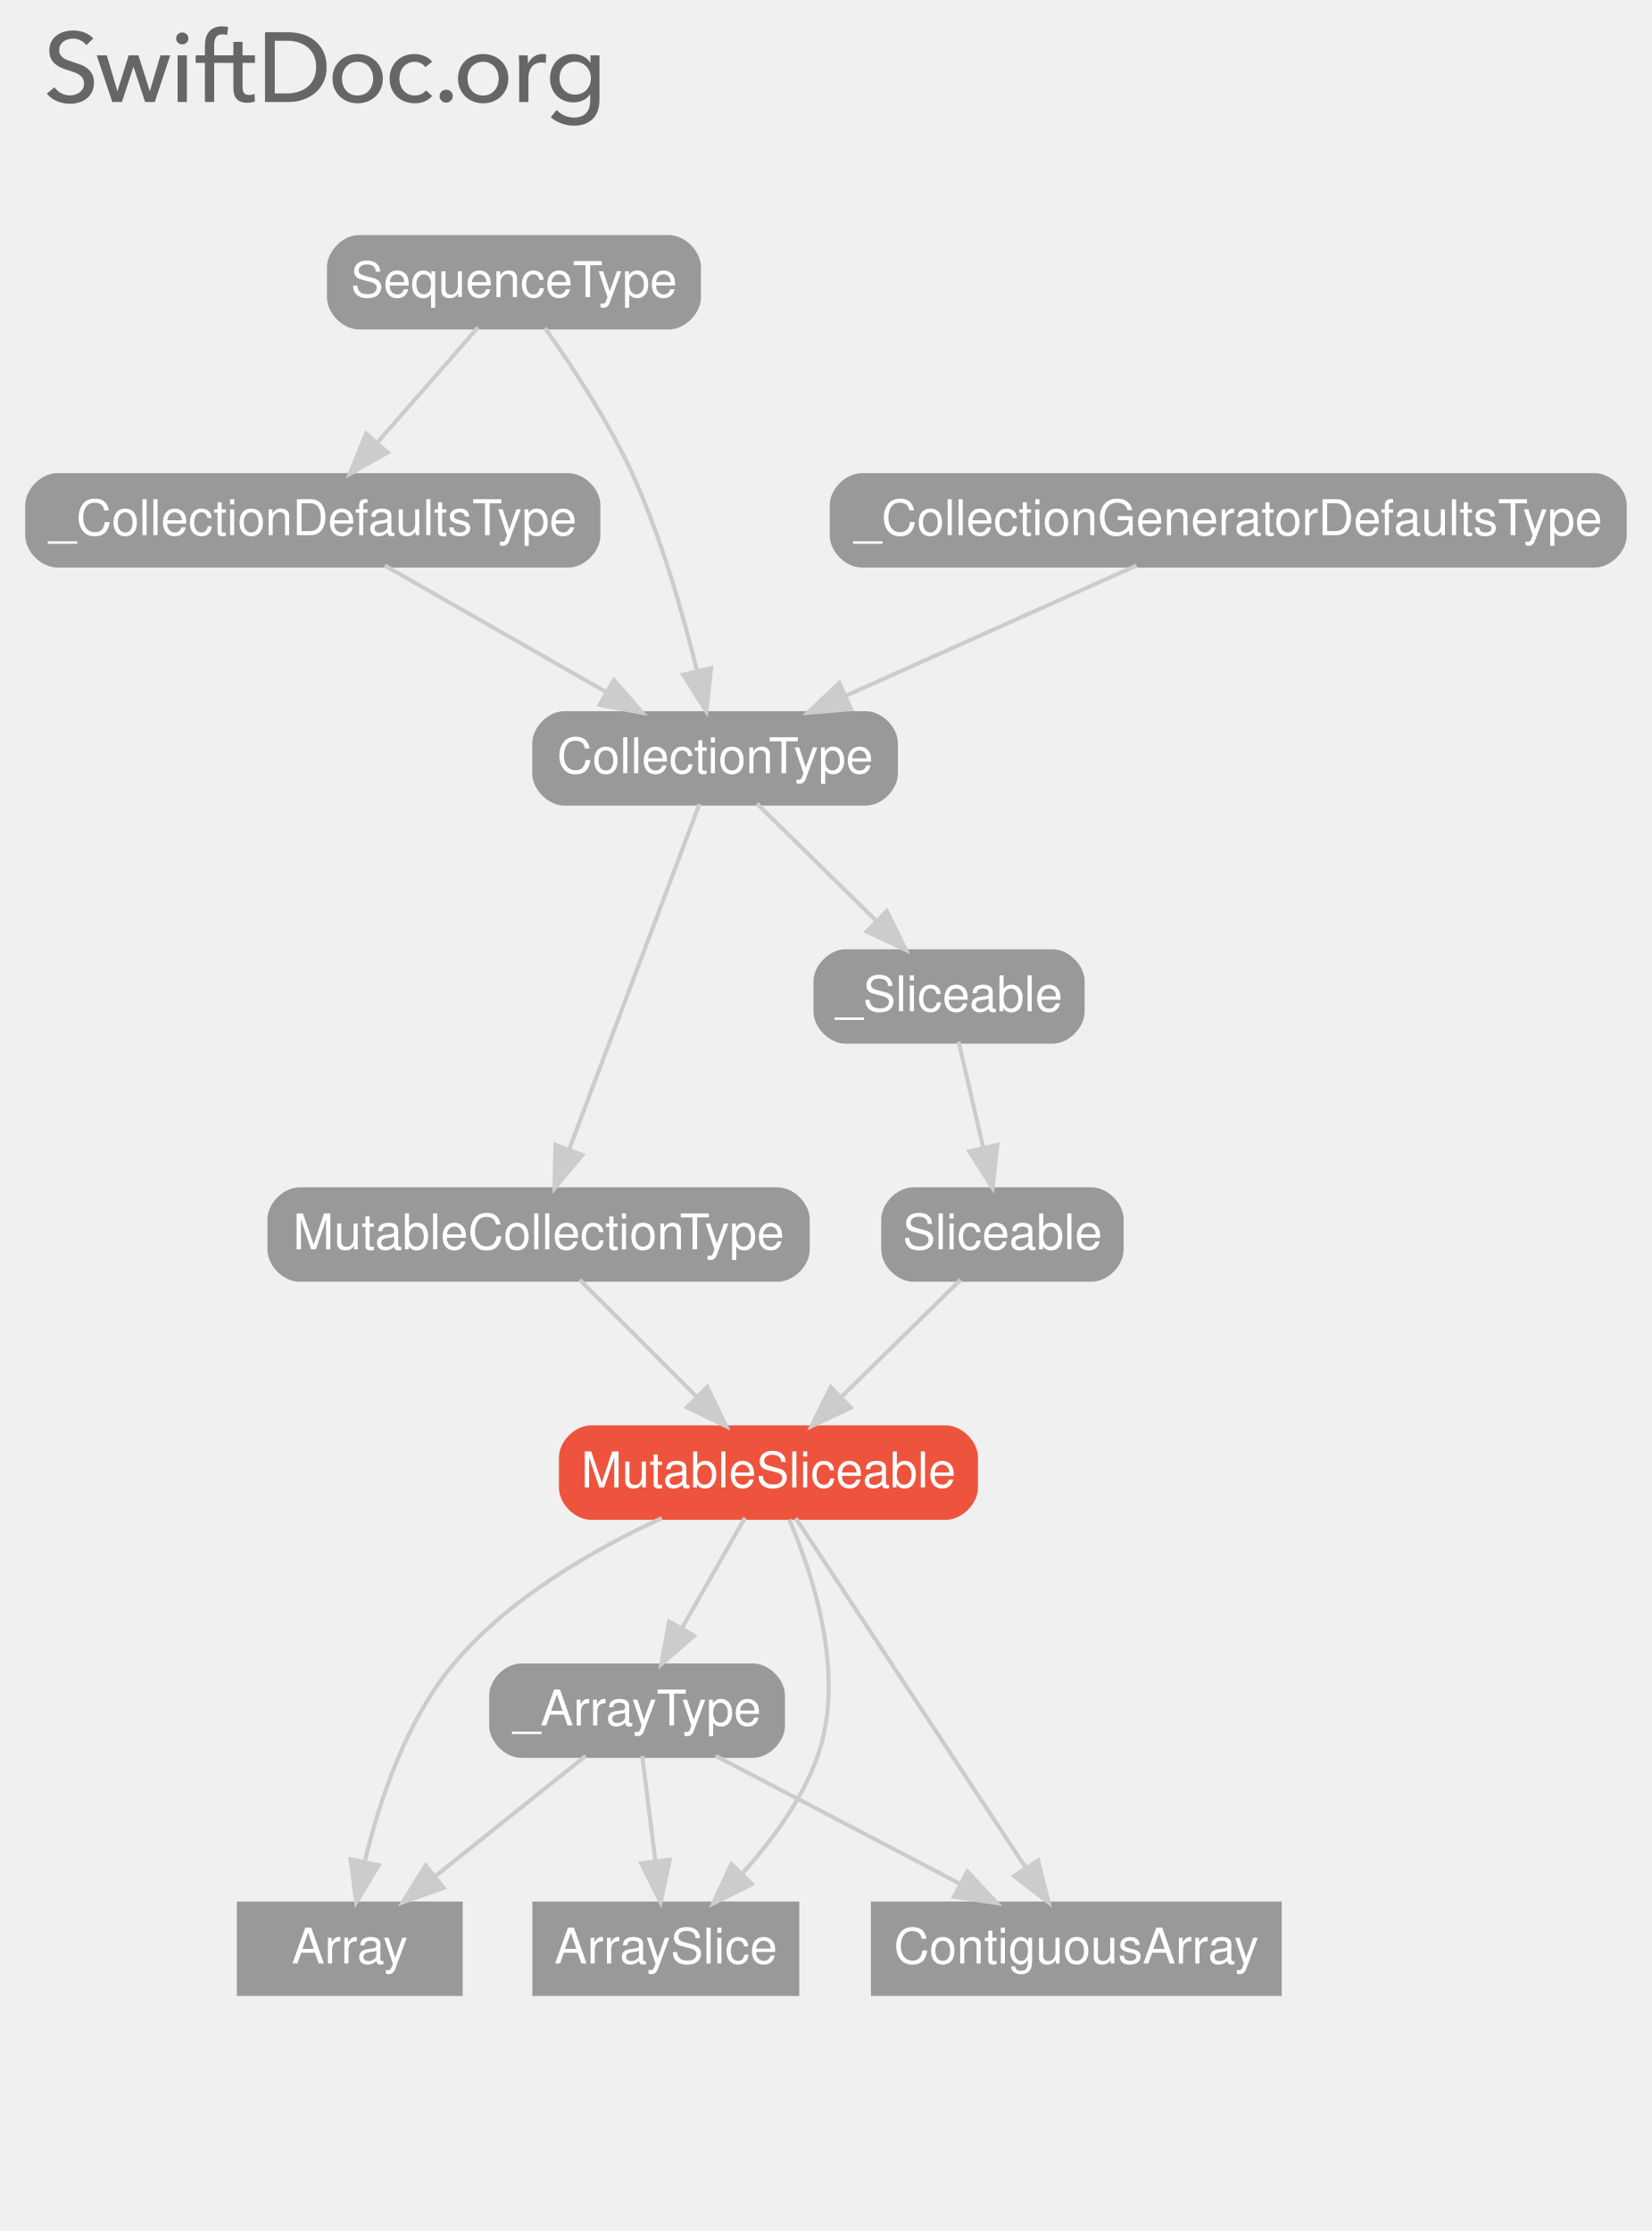
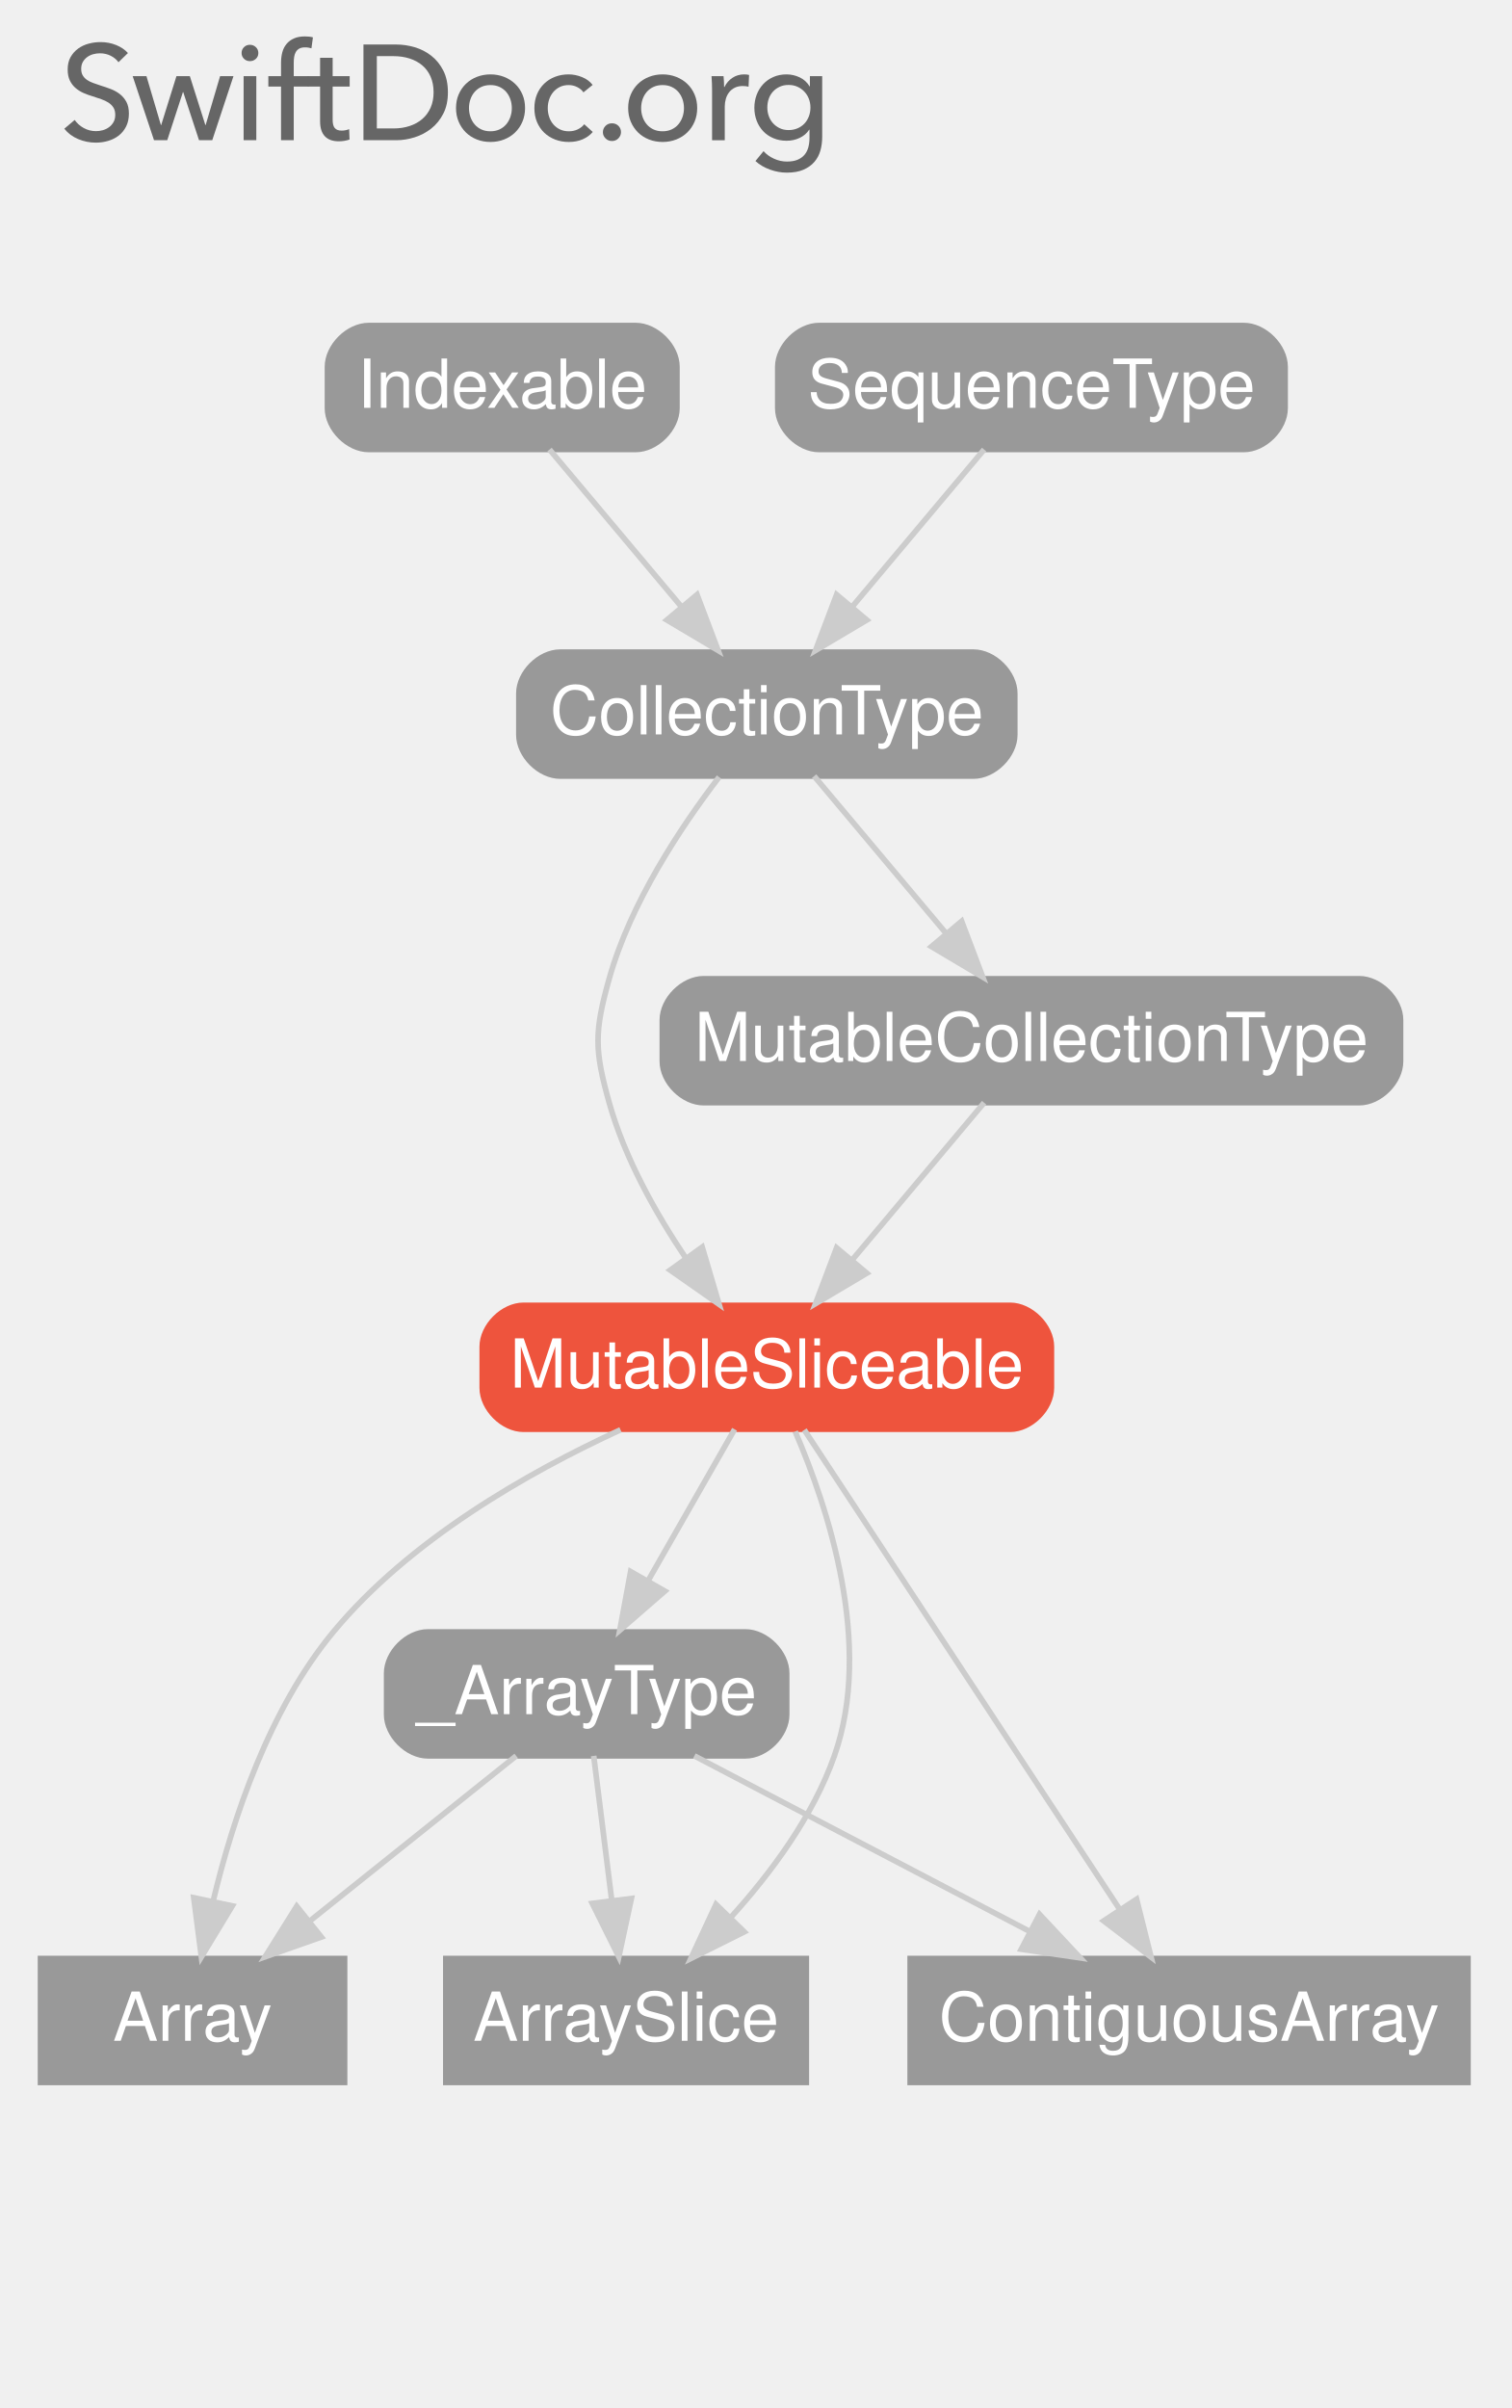
- <svg xmlns="http://www.w3.org/2000/svg" xmlns:xlink="http://www.w3.org/1999/xlink" width="402pt" height="543pt" viewBox="0.00 0.00 402.40 543.20">
-   <g id="graph0" class="graph" transform="scale(1 1) rotate(0) translate(7.2 485.6)">
-     <g transform="translate(0 -485.6)">
+ <svg xmlns="http://www.w3.org/2000/svg" xmlns:xlink="http://www.w3.org/1999/xlink" width="268pt" height="427pt" viewBox="0.00 0.00 268.40 427.20">
+   <g id="graph0" class="graph" transform="scale(1 1) rotate(0) translate(7.2 369.6)">
+     <g transform="translate(0 -369.6)">
      <g>
        <path fill="#666666" d="M13.846,10.832c-0.336-0.464-0.792-0.844-1.368-1.14s-1.224-0.444-1.944-0.444         c-0.384,0-0.772,0.052-1.164,0.156C8.977,9.509,8.622,9.677,8.301,9.908c-0.32,0.232-0.58,0.52-0.78,0.864         c-0.2,0.344-0.3,0.756-0.3,1.236c0,0.464,0.092,0.852,0.276,1.164c0.184,0.312,0.432,0.576,0.744,0.792s0.68,0.4,1.104,0.552         c0.423,0.152,0.876,0.309,1.356,0.468c0.576,0.177,1.16,0.376,1.752,0.601c0.592,0.224,1.128,0.52,1.608,0.888         s0.872,0.828,1.176,1.38s0.456,1.252,0.456,2.101c0,0.88-0.164,1.644-0.492,2.292c-0.328,0.647-0.765,1.184-1.308,1.607         c-0.544,0.424-1.172,0.74-1.884,0.948s-1.444,0.312-2.196,0.312c-1.072,0-2.108-0.208-3.108-0.624         c-1-0.415-1.828-1.031-2.484-1.848l1.848-1.56c0.4,0.592,0.936,1.071,1.608,1.439c0.672,0.368,1.399,0.552,2.184,0.552         c0.4,0,0.8-0.056,1.2-0.168c0.4-0.111,0.764-0.288,1.092-0.527c0.328-0.24,0.596-0.54,0.804-0.9         c0.208-0.36,0.312-0.796,0.312-1.308s-0.108-0.94-0.324-1.284c-0.216-0.344-0.508-0.636-0.876-0.876s-0.796-0.444-1.284-0.612         c-0.488-0.168-1.004-0.34-1.548-0.516c-0.544-0.16-1.08-0.356-1.608-0.588c-0.528-0.232-1-0.528-1.416-0.889         c-0.416-0.359-0.752-0.804-1.008-1.332c-0.256-0.527-0.384-1.184-0.384-1.968c0-0.848,0.172-1.576,0.516-2.184         c0.344-0.608,0.792-1.112,1.344-1.512c0.552-0.4,1.176-0.692,1.872-0.876c0.696-0.184,1.396-0.276,2.1-0.276         c0.992,0,1.92,0.176,2.784,0.528c0.864,0.352,1.56,0.824,2.088,1.416L13.846,10.832z" />
        <path fill="#666666" d="M18.813,13.304l2.568,8.688h0.048l2.712-8.688h2.376l2.76,8.688h0.048l2.568-8.688h2.376L30.501,24.68         h-2.352l-2.808-8.544h-0.048l-2.784,8.544h-2.352l-3.792-11.376H18.813z" />
        <path fill="#666666" d="M38.685,9.2c0,0.416-0.147,0.76-0.44,1.032c-0.294,0.272-0.647,0.408-1.06,0.408s-0.762-0.14-1.047-0.42         c-0.286-0.28-0.429-0.62-0.429-1.02c0-0.416,0.143-0.764,0.429-1.044c0.286-0.28,0.635-0.42,1.047-0.42s0.766,0.14,1.06,0.42         C38.538,8.437,38.685,8.784,38.685,9.2z M38.325,24.68h-2.256V13.304h2.256V24.68z" />
        <path fill="#666666" d="M47.613,15.152h-2.64v9.528h-2.256v-9.528h-2.256v-1.848h2.256v-2.376c0-0.672,0.076-1.292,0.228-1.86         c0.152-0.568,0.4-1.06,0.744-1.476c0.344-0.416,0.784-0.744,1.32-0.984c0.536-0.24,1.188-0.36,1.956-0.36         c0.544,0,1.016,0.056,1.416,0.168l-0.264,1.944c-0.176-0.048-0.352-0.088-0.528-0.12c-0.176-0.032-0.376-0.048-0.6-0.048         c-0.432,0-0.78,0.076-1.044,0.228c-0.264,0.152-0.468,0.356-0.612,0.612s-0.24,0.548-0.288,0.876         c-0.048,0.328-0.072,0.668-0.072,1.02v2.376h2.64V15.152z" />
        <path fill="#666666" d="M54.909,15.152h-3.024v5.91c0,0.687,0.128,1.177,0.384,1.472c0.256,0.295,0.664,0.442,1.224,0.442         c0.208,0,0.432-0.021,0.672-0.065c0.24-0.044,0.456-0.11,0.648-0.198l0.072,1.848c-0.272,0.096-0.572,0.172-0.9,0.229         c-0.328,0.056-0.668,0.084-1.02,0.084c-1.072,0-1.892-0.296-2.46-0.889c-0.568-0.592-0.852-1.479-0.852-2.664v-6.168h-2.184         v-1.848h2.184V10.04h2.232v3.264h3.024V15.152z" />
        <path fill="#666666" d="M57.356,7.688h5.832c1.088,0,2.176,0.16,3.264,0.48c1.088,0.32,2.072,0.824,2.952,1.512         s1.592,1.568,2.136,2.64c0.544,1.072,0.816,2.36,0.816,3.864c0,1.456-0.272,2.716-0.816,3.78s-1.256,1.943-2.136,2.64         s-1.864,1.216-2.952,1.561c-1.088,0.344-2.176,0.516-3.264,0.516h-5.832V7.688z M59.732,22.593h2.976         c1.024,0,1.972-0.145,2.844-0.432c0.872-0.288,1.624-0.704,2.256-1.248c0.632-0.544,1.124-1.216,1.476-2.017         c0.352-0.8,0.528-1.704,0.528-2.712c0-1.056-0.176-1.983-0.528-2.784c-0.353-0.8-0.844-1.468-1.476-2.004         c-0.632-0.536-1.384-0.944-2.256-1.224s-1.82-0.42-2.844-0.42h-2.976V22.593z" />
        <path fill="#666666" d="M86.06,18.969c0,0.88-0.156,1.688-0.468,2.424c-0.312,0.736-0.744,1.372-1.296,1.908         c-0.552,0.536-1.204,0.952-1.956,1.248c-0.752,0.296-1.56,0.443-2.424,0.443c-0.864,0-1.672-0.147-2.424-0.443         c-0.752-0.296-1.4-0.712-1.944-1.248c-0.544-0.536-0.972-1.172-1.284-1.908c-0.312-0.735-0.468-1.544-0.468-2.424         s0.156-1.684,0.468-2.412c0.312-0.728,0.74-1.356,1.284-1.884c0.543-0.528,1.191-0.939,1.944-1.236         c0.752-0.296,1.56-0.444,2.424-0.444c0.864,0,1.672,0.148,2.424,0.444c0.752,0.297,1.404,0.708,1.956,1.236         c0.552,0.527,0.984,1.156,1.296,1.884C85.904,17.285,86.06,18.089,86.06,18.969z M83.708,18.98c0-0.542-0.084-1.061-0.252-1.556         c-0.169-0.494-0.414-0.929-0.734-1.304s-0.718-0.674-1.192-0.897s-1.015-0.335-1.625-0.335c-0.61,0-1.152,0.111-1.625,0.335         c-0.474,0.224-0.871,0.522-1.191,0.897c-0.321,0.375-0.566,0.81-0.734,1.304C76.184,17.92,76.1,18.438,76.1,18.98         c0,0.543,0.084,1.062,0.253,1.556c0.168,0.495,0.413,0.934,0.734,1.316c0.321,0.383,0.718,0.686,1.191,0.909         c0.473,0.224,1.015,0.335,1.625,0.335c0.61,0,1.151-0.111,1.625-0.335s0.871-0.526,1.192-0.909s0.565-0.821,0.734-1.316         C83.624,20.042,83.708,19.523,83.708,18.98z" />
        <path fill="#666666" d="M96.428,16.184c-0.24-0.368-0.6-0.676-1.08-0.924s-0.992-0.372-1.536-0.372         c-0.592,0-1.116,0.112-1.572,0.336c-0.456,0.225-0.844,0.524-1.164,0.9c-0.32,0.376-0.564,0.812-0.732,1.308         s-0.252,1.017-0.252,1.56c0,0.545,0.084,1.064,0.252,1.561s0.412,0.933,0.732,1.308c0.32,0.376,0.712,0.677,1.176,0.9         c0.464,0.225,0.992,0.336,1.584,0.336c0.576,0,1.1-0.111,1.572-0.336c0.472-0.224,0.86-0.528,1.164-0.912l1.512,1.368         c-0.48,0.561-1.08,0.996-1.8,1.308c-0.72,0.312-1.536,0.468-2.448,0.468c-0.88,0-1.692-0.144-2.436-0.432         c-0.744-0.288-1.388-0.691-1.932-1.212c-0.544-0.52-0.972-1.147-1.284-1.884s-0.468-1.561-0.468-2.473         c0-0.896,0.152-1.711,0.456-2.447c0.304-0.736,0.728-1.368,1.272-1.896c0.543-0.527,1.188-0.936,1.932-1.224         c0.744-0.288,1.548-0.433,2.412-0.433c0.8,0,1.596,0.16,2.388,0.48s1.419,0.784,1.884,1.392L96.428,16.184z" />
        <path fill="#666666" d="M103.1,23.24c0,0.417-0.152,0.784-0.456,1.104c-0.304,0.32-0.688,0.479-1.152,0.479         c-0.448,0-0.828-0.155-1.14-0.468c-0.312-0.312-0.468-0.676-0.468-1.092c0-0.432,0.152-0.804,0.456-1.116         c0.304-0.312,0.688-0.468,1.152-0.468c0.464,0,0.848,0.152,1.152,0.456C102.947,22.44,103.1,22.808,103.1,23.24z" />
        <path fill="#666666" d="M116.635,18.969c0,0.88-0.156,1.688-0.468,2.424c-0.312,0.736-0.744,1.372-1.296,1.908         c-0.552,0.536-1.204,0.952-1.956,1.248c-0.752,0.296-1.56,0.443-2.424,0.443c-0.864,0-1.672-0.147-2.424-0.443         c-0.752-0.296-1.4-0.712-1.944-1.248c-0.544-0.536-0.972-1.172-1.284-1.908c-0.312-0.735-0.468-1.544-0.468-2.424         s0.156-1.684,0.468-2.412c0.312-0.728,0.74-1.356,1.284-1.884c0.543-0.528,1.191-0.939,1.944-1.236         c0.752-0.296,1.56-0.444,2.424-0.444c0.864,0,1.672,0.148,2.424,0.444c0.752,0.297,1.404,0.708,1.956,1.236         c0.552,0.527,0.984,1.156,1.296,1.884C116.479,17.285,116.635,18.089,116.635,18.969z M114.283,18.98         c0-0.542-0.084-1.061-0.252-1.556c-0.169-0.494-0.414-0.929-0.734-1.304s-0.718-0.674-1.192-0.897s-1.015-0.335-1.625-0.335         c-0.61,0-1.152,0.111-1.625,0.335c-0.474,0.224-0.871,0.522-1.191,0.897c-0.321,0.375-0.566,0.81-0.734,1.304         c-0.169,0.495-0.253,1.014-0.253,1.556c0,0.543,0.084,1.062,0.253,1.556c0.168,0.495,0.413,0.934,0.734,1.316         c0.321,0.383,0.718,0.686,1.191,0.909c0.473,0.224,1.015,0.335,1.625,0.335c0.61,0,1.151-0.111,1.625-0.335         s0.871-0.526,1.192-0.909s0.565-0.821,0.734-1.316C114.199,20.042,114.283,19.523,114.283,18.98z" />
        <path fill="#666666" d="M119.251,14.577c-0.016-0.48-0.04-0.904-0.072-1.272h2.136c0.032,0.288,0.056,0.62,0.072,0.996         c0.016,0.376,0.024,0.684,0.024,0.924h0.072c0.32-0.672,0.788-1.212,1.404-1.62c0.616-0.408,1.308-0.612,2.076-0.612         c0.352,0,0.648,0.033,0.888,0.097l-0.096,2.088c-0.32-0.08-0.664-0.12-1.032-0.12c-0.544,0-1.016,0.101-1.416,0.3         c-0.4,0.2-0.732,0.468-0.996,0.805c-0.264,0.336-0.46,0.724-0.588,1.163c-0.128,0.44-0.192,0.9-0.192,1.381v5.976h-2.256v-8.928         C119.275,15.449,119.267,15.056,119.251,14.577z" />
        <path fill="#666666" d="M128.419,26.625c0.496,0.56,1.116,1.008,1.86,1.344c0.744,0.336,1.508,0.504,2.292,0.504         c0.752,0,1.384-0.108,1.896-0.324s0.924-0.512,1.236-0.888s0.536-0.82,0.672-1.332c0.136-0.513,0.204-1.064,0.204-1.656v-1.464         h-0.048c-0.416,0.641-0.984,1.128-1.704,1.464c-0.72,0.336-1.488,0.504-2.304,0.504c-0.864,0-1.652-0.151-2.364-0.456         c-0.712-0.304-1.316-0.72-1.812-1.248c-0.496-0.527-0.88-1.147-1.152-1.859s-0.408-1.477-0.408-2.292         c0-0.816,0.136-1.584,0.408-2.305c0.272-0.72,0.656-1.348,1.152-1.884c0.496-0.535,1.096-0.96,1.8-1.271         c0.704-0.312,1.488-0.469,2.352-0.469c0.816,0,1.596,0.177,2.34,0.528c0.744,0.353,1.332,0.888,1.764,1.608h0.048v-1.824h2.184         v10.8c0,0.832-0.104,1.628-0.312,2.388c-0.208,0.76-0.56,1.433-1.056,2.017s-1.144,1.052-1.944,1.404         c-0.8,0.352-1.792,0.527-2.976,0.527c-0.992,0-1.988-0.18-2.988-0.54c-1-0.359-1.86-0.868-2.58-1.523L128.419,26.625z          M129.091,18.873c0,0.527,0.084,1.031,0.253,1.512c0.168,0.479,0.417,0.904,0.746,1.271c0.329,0.369,0.726,0.664,1.192,0.889         c0.465,0.224,0.995,0.336,1.589,0.336c0.577,0,1.107-0.104,1.589-0.312c0.481-0.207,0.891-0.491,1.228-0.852         s0.598-0.784,0.782-1.272c0.185-0.487,0.277-1.012,0.277-1.571c0-0.544-0.093-1.057-0.277-1.536         c-0.185-0.48-0.449-0.904-0.794-1.272c-0.345-0.367-0.755-0.66-1.228-0.876c-0.474-0.216-1-0.324-1.577-0.324         c-0.594,0-1.124,0.108-1.589,0.324c-0.466,0.216-0.863,0.504-1.192,0.864s-0.578,0.784-0.746,1.271         C129.175,17.812,129.091,18.329,129.091,18.873z" />
      </g>
      <g>
        <a xlink:href="/" pointer-events="all" target="_top">
          <polygon fill="none" points="0,0 145,0 145,35 0,35 0,0" />
        </a>
      </g>
    </g>
    <g id="node1" class="node">
      <g id="a_node1">
        <a xlink:href="/swift-2/type/Array/" target="_top">
-           <polygon fill="#999999" stroke="#999999" points="105,-22 51,-22 51,-0 105,-0 105,-22" />
-           <text text-anchor="middle" x="78" y="-7.4" font-family="Helvetica,sans-Serif" font-size="12.00" fill="white">Array</text>
+           <polygon fill="#999999" stroke="#999999" points="54,-22 0,-22 0,-0 54,-0 54,-22" />
+           <text text-anchor="middle" x="27" y="-7.4" font-family="Helvetica,sans-Serif" font-size="12.00" fill="white">Array</text>
        </a>
      </g>
    </g>
    <g id="node2" class="node">
      <g id="a_node2">
        <a xlink:href="/swift-2/type/ArraySlice/" target="_top">
-           <polygon fill="#999999" stroke="#999999" points="187.011,-22 122.989,-22 122.989,-0 187.011,-0 187.011,-22" />
-           <text text-anchor="middle" x="155" y="-7.4" font-family="Helvetica,sans-Serif" font-size="12.00" fill="white">ArraySlice</text>
+           <polygon fill="#999999" stroke="#999999" points="136.011,-22 71.989,-22 71.989,-0 136.011,-0 136.011,-22" />
+           <text text-anchor="middle" x="104" y="-7.4" font-family="Helvetica,sans-Serif" font-size="12.00" fill="white">ArraySlice</text>
        </a>
      </g>
    </g>
    <g id="node3" class="node">
      <g id="a_node3">
        <a xlink:href="/swift-2/protocol/CollectionType/" target="_top">
-           <path fill="#999999" stroke="#999999" d="M203.704,-312C203.704,-312 130.296,-312 130.296,-312 126.63,-312 122.963,-308.333 122.963,-304.667 122.963,-304.667 122.963,-297.333 122.963,-297.333 122.963,-293.667 126.63,-290 130.296,-290 130.296,-290 203.704,-290 203.704,-290 207.37,-290 211.037,-293.667 211.037,-297.333 211.037,-297.333 211.037,-304.667 211.037,-304.667 211.037,-308.333 207.37,-312 203.704,-312" />
-           <text text-anchor="middle" x="167" y="-297.4" font-family="Helvetica,sans-Serif" font-size="12.00" fill="white">CollectionType</text>
+           <path fill="#999999" stroke="#999999" d="M165.704,-254C165.704,-254 92.296,-254 92.296,-254 88.629,-254 84.963,-250.333 84.963,-246.667 84.963,-246.667 84.963,-239.333 84.963,-239.333 84.963,-235.667 88.629,-232 92.296,-232 92.296,-232 165.704,-232 165.704,-232 169.37,-232 173.037,-235.667 173.037,-239.333 173.037,-239.333 173.037,-246.667 173.037,-246.667 173.037,-250.333 169.37,-254 165.704,-254" />
+           <text text-anchor="middle" x="129" y="-239.4" font-family="Helvetica,sans-Serif" font-size="12.00" fill="white">CollectionType</text>
+         </a>
+       </g>
+     </g>
+     <g id="node6" class="node">
+       <g id="a_node6">
+         <a xlink:href="/swift-2/protocol/MutableCollectionType/" target="_top">
+           <path fill="#999999" stroke="#999999" d="M234.221,-196C234.221,-196 117.779,-196 117.779,-196 114.112,-196 110.446,-192.333 110.446,-188.667 110.446,-188.667 110.446,-181.333 110.446,-181.333 110.446,-177.667 114.112,-174 117.779,-174 117.779,-174 234.221,-174 234.221,-174 237.888,-174 241.554,-177.667 241.554,-181.333 241.554,-181.333 241.554,-188.667 241.554,-188.667 241.554,-192.333 237.888,-196 234.221,-196" />
+           <text text-anchor="middle" x="176" y="-181.4" font-family="Helvetica,sans-Serif" font-size="12.00" fill="white">MutableCollectionType</text>
+         </a>
+       </g>
+     </g>
+     <g id="edge12" class="edge">
+       <path fill="none" stroke="#cccccc" d="M137.403,-231.988C143.872,-224.281 152.988,-213.419 160.736,-204.187" />
+       <polygon fill="#cccccc" stroke="#cccccc" points="163.604,-206.214 167.352,-196.304 158.242,-201.714 163.604,-206.214" />
+     </g>
+     <g id="node7" class="node">
+       <g id="a_node7">
+         <a xlink:href="/swift-2/protocol/MutableSliceable/" target="_top">
+           <path fill="#ee543d" stroke="#ee543d" d="M172.208,-138C172.208,-138 85.792,-138 85.792,-138 82.126,-138 78.459,-134.333 78.459,-130.667 78.459,-130.667 78.459,-123.333 78.459,-123.333 78.459,-119.667 82.126,-116 85.792,-116 85.792,-116 172.208,-116 172.208,-116 175.874,-116 179.541,-119.667 179.541,-123.333 179.541,-123.333 179.541,-130.667 179.541,-130.667 179.541,-134.333 175.874,-138 172.208,-138" />
+           <text text-anchor="middle" x="129" y="-123.4" font-family="Helvetica,sans-Serif" font-size="12.00" fill="white">MutableSliceable</text>
+         </a>
+       </g>
+     </g>
+     <g id="edge8" class="edge">
+       <path fill="none" stroke="#cccccc" d="M120.521,-231.816C113.749,-222.975 104.786,-209.503 101,-196 98.36,-186.585 98.36,-183.415 101,-174 103.751,-164.189 109.234,-154.395 114.625,-146.381" />
+       <polygon fill="#cccccc" stroke="#cccccc" points="117.523,-148.345 120.521,-138.184 111.841,-144.258 117.523,-148.345" />
+     </g>
+     <g id="node4" class="node">
+       <g id="a_node4">
+         <a xlink:href="/swift-2/type/ContiguousArray/" target="_top">
+           <polygon fill="#999999" stroke="#999999" points="253.534,-22 154.466,-22 154.466,-0 253.534,-0 253.534,-22" />
+           <text text-anchor="middle" x="204" y="-7.4" font-family="Helvetica,sans-Serif" font-size="12.00" fill="white">ContiguousArray</text>
        </a>
      </g>
    </g>
    <g id="node5" class="node">
      <g id="a_node5">
-         <a xlink:href="/swift-2/protocol/MutableCollectionType/" target="_top">
-           <path fill="#999999" stroke="#999999" d="M182.221,-196C182.221,-196 65.779,-196 65.779,-196 62.112,-196 58.446,-192.333 58.446,-188.667 58.446,-188.667 58.446,-181.333 58.446,-181.333 58.446,-177.667 62.112,-174 65.779,-174 65.779,-174 182.221,-174 182.221,-174 185.888,-174 189.554,-177.667 189.554,-181.333 189.554,-181.333 189.554,-188.667 189.554,-188.667 189.554,-192.333 185.888,-196 182.221,-196" />
-           <text text-anchor="middle" x="124" y="-181.4" font-family="Helvetica,sans-Serif" font-size="12.00" fill="white">MutableCollectionType</text>
+         <a xlink:href="/swift-2/protocol/Indexable/" target="_top">
+           <path fill="#999999" stroke="#999999" d="M105.699,-312C105.699,-312 58.301,-312 58.301,-312 54.634,-312 50.968,-308.333 50.968,-304.667 50.968,-304.667 50.968,-297.333 50.968,-297.333 50.968,-293.667 54.634,-290 58.301,-290 58.301,-290 105.699,-290 105.699,-290 109.366,-290 113.032,-293.667 113.032,-297.333 113.032,-297.333 113.032,-304.667 113.032,-304.667 113.032,-308.333 109.366,-312 105.699,-312" />
+           <text text-anchor="middle" x="82" y="-297.4" font-family="Helvetica,sans-Serif" font-size="12.00" fill="white">Indexable</text>
        </a>
      </g>
    </g>
-     <g id="edge16" class="edge">
-       <path fill="none" stroke="#cccccc" d="M163.184,-289.883C156.062,-271.002 140.633,-230.098 131.403,-205.627" />
-       <polygon fill="#cccccc" stroke="#cccccc" points="134.673,-204.379 127.869,-196.258 128.124,-206.85 134.673,-204.379" />
+     <g id="edge10" class="edge">
+       <path fill="none" stroke="#cccccc" d="M90.403,-289.988C96.872,-282.281 105.988,-271.419 113.736,-262.187" />
+       <polygon fill="#cccccc" stroke="#cccccc" points="116.604,-264.214 120.352,-254.304 111.242,-259.714 116.604,-264.214" />
    </g>
-     <g id="node12" class="node">
-       <g id="a_node12">
-         <a xlink:href="/swift-2/protocol/_Sliceable/" target="_top">
-           <path fill="#999999" stroke="#999999" d="M249.194,-254C249.194,-254 198.806,-254 198.806,-254 195.139,-254 191.473,-250.333 191.473,-246.667 191.473,-246.667 191.473,-239.333 191.473,-239.333 191.473,-235.667 195.139,-232 198.806,-232 198.806,-232 249.194,-232 249.194,-232 252.861,-232 256.527,-235.667 256.527,-239.333 256.527,-239.333 256.527,-246.667 256.527,-246.667 256.527,-250.333 252.861,-254 249.194,-254" />
-           <text text-anchor="middle" x="224" y="-239.4" font-family="Helvetica,sans-Serif" font-size="12.00" fill="white">_Sliceable</text>
+     <g id="edge9" class="edge">
+       <path fill="none" stroke="#cccccc" d="M167.597,-173.988C161.128,-166.281 152.012,-155.419 144.264,-146.187" />
+       <polygon fill="#cccccc" stroke="#cccccc" points="146.758,-143.714 137.648,-138.304 141.396,-148.214 146.758,-143.714" />
+     </g>
+     <g id="edge1" class="edge">
+       <path fill="none" stroke="#cccccc" d="M103.015,-115.9C86.404,-108.266 65.518,-96.302 52,-80 40.612,-66.266 34.168,-46.875 30.686,-32.313" />
+       <polygon fill="#cccccc" stroke="#cccccc" points="34.061,-31.352 28.568,-22.291 27.212,-32.799 34.061,-31.352" />
+     </g>
+     <g id="edge2" class="edge">
+       <path fill="none" stroke="#cccccc" d="M134.038,-115.595C139.896,-102.018 147.931,-77.674 141,-58 137.22,-47.27 129.762,-37.197 122.526,-29.228" />
+       <polygon fill="#cccccc" stroke="#cccccc" points="124.99,-26.742 115.508,-22.014 119.973,-31.623 124.99,-26.742" />
+     </g>
+     <g id="edge3" class="edge">
+       <path fill="none" stroke="#cccccc" d="M135.656,-115.883C148.244,-96.749 175.712,-54.998 191.728,-30.653" />
+       <polygon fill="#cccccc" stroke="#cccccc" points="194.679,-32.536 197.251,-22.258 188.831,-28.689 194.679,-32.536" />
+     </g>
+     <g id="node9" class="node">
+       <g id="a_node9">
+         <a xlink:href="/swift-2/protocol/_ArrayType/" target="_top">
+           <path fill="#999999" stroke="#999999" d="M125.19,-80C125.19,-80 68.81,-80 68.81,-80 65.144,-80 61.477,-76.333 61.477,-72.667 61.477,-72.667 61.477,-65.333 61.477,-65.333 61.477,-61.667 65.144,-58 68.81,-58 68.81,-58 125.19,-58 125.19,-58 128.856,-58 132.523,-61.667 132.523,-65.333 132.523,-65.333 132.523,-72.667 132.523,-72.667 132.523,-76.333 128.856,-80 125.19,-80" />
+           <text text-anchor="middle" x="97" y="-65.4" font-family="Helvetica,sans-Serif" font-size="12.00" fill="white">_ArrayType</text>
+         </a>
+       </g>
+     </g>
+     <g id="edge4" class="edge">
+       <path fill="none" stroke="#cccccc" d="M123.279,-115.988C119.009,-108.517 113.046,-98.081 107.88,-89.039" />
+       <polygon fill="#cccccc" stroke="#cccccc" points="110.888,-87.25 102.888,-80.304 104.811,-90.723 110.888,-87.25" />
+     </g>
+     <g id="node8" class="node">
+       <g id="a_node8">
+         <a xlink:href="/swift-2/protocol/SequenceType/" target="_top">
+           <path fill="#999999" stroke="#999999" d="M213.718,-312C213.718,-312 138.282,-312 138.282,-312 134.615,-312 130.949,-308.333 130.949,-304.667 130.949,-304.667 130.949,-297.333 130.949,-297.333 130.949,-293.667 134.615,-290 138.282,-290 138.282,-290 213.718,-290 213.718,-290 217.385,-290 221.051,-293.667 221.051,-297.333 221.051,-297.333 221.051,-304.667 221.051,-304.667 221.051,-308.333 217.385,-312 213.718,-312" />
+           <text text-anchor="middle" x="176" y="-297.4" font-family="Helvetica,sans-Serif" font-size="12.00" fill="white">SequenceType</text>
        </a>
      </g>
    </g>
    <g id="edge11" class="edge">
-       <path fill="none" stroke="#cccccc" d="M177.19,-289.988C185.276,-282.045 196.771,-270.751 206.346,-261.344" />
-       <polygon fill="#cccccc" stroke="#cccccc" points="208.832,-263.809 213.512,-254.304 203.926,-258.815 208.832,-263.809" />
-     </g>
-     <g id="node4" class="node">
-       <g id="a_node4">
-         <a xlink:href="/swift-2/type/ContiguousArray/" target="_top">
-           <polygon fill="#999999" stroke="#999999" points="304.534,-22 205.466,-22 205.466,-0 304.534,-0 304.534,-22" />
-           <text text-anchor="middle" x="255" y="-7.4" font-family="Helvetica,sans-Serif" font-size="12.00" fill="white">ContiguousArray</text>
-         </a>
-       </g>
-     </g>
-     <g id="node6" class="node">
-       <g id="a_node6">
-         <a xlink:href="/swift-2/protocol/MutableSliceable/" target="_top">
-           <path fill="#ee543d" stroke="#ee543d" d="M223.208,-138C223.208,-138 136.792,-138 136.792,-138 133.126,-138 129.459,-134.333 129.459,-130.667 129.459,-130.667 129.459,-123.333 129.459,-123.333 129.459,-119.667 133.126,-116 136.792,-116 136.792,-116 223.208,-116 223.208,-116 226.874,-116 230.541,-119.667 230.541,-123.333 230.541,-123.333 230.541,-130.667 230.541,-130.667 230.541,-134.333 226.874,-138 223.208,-138" />
-           <text text-anchor="middle" x="180" y="-123.4" font-family="Helvetica,sans-Serif" font-size="12.00" fill="white">MutableSliceable</text>
-         </a>
-       </g>
-     </g>
-     <g id="edge9" class="edge">
-       <path fill="none" stroke="#cccccc" d="M134.012,-173.988C141.877,-166.123 153.026,-154.974 162.376,-145.624" />
-       <polygon fill="#cccccc" stroke="#cccccc" points="165.1,-147.85 169.696,-138.304 160.15,-142.9 165.1,-147.85" />
-     </g>
-     <g id="edge1" class="edge">
-       <path fill="none" stroke="#cccccc" d="M154.015,-115.9C137.405,-108.266 116.518,-96.302 103,-80 91.612,-66.266 85.168,-46.875 81.686,-32.313" />
-       <polygon fill="#cccccc" stroke="#cccccc" points="85.061,-31.352 79.568,-22.291 78.212,-32.799 85.061,-31.352" />
-     </g>
-     <g id="edge2" class="edge">
-       <path fill="none" stroke="#cccccc" d="M185.038,-115.595C190.896,-102.018 198.931,-77.674 192,-58 188.22,-47.27 180.762,-37.197 173.526,-29.228" />
-       <polygon fill="#cccccc" stroke="#cccccc" points="175.99,-26.742 166.508,-22.014 170.973,-31.623 175.99,-26.742" />
-     </g>
-     <g id="edge3" class="edge">
-       <path fill="none" stroke="#cccccc" d="M186.656,-115.883C199.244,-96.749 226.712,-54.998 242.728,-30.653" />
-       <polygon fill="#cccccc" stroke="#cccccc" points="245.679,-32.536 248.251,-22.258 239.831,-28.689 245.679,-32.536" />
-     </g>
-     <g id="node9" class="node">
-       <g id="a_node9">
-         <a xlink:href="/swift-2/protocol/_ArrayType/" target="_top">
-           <path fill="#999999" stroke="#999999" d="M176.19,-80C176.19,-80 119.81,-80 119.81,-80 116.144,-80 112.477,-76.333 112.477,-72.667 112.477,-72.667 112.477,-65.333 112.477,-65.333 112.477,-61.667 116.144,-58 119.81,-58 119.81,-58 176.19,-58 176.19,-58 179.856,-58 183.523,-61.667 183.523,-65.333 183.523,-65.333 183.523,-72.667 183.523,-72.667 183.523,-76.333 179.856,-80 176.19,-80" />
-           <text text-anchor="middle" x="148" y="-65.4" font-family="Helvetica,sans-Serif" font-size="12.00" fill="white">_ArrayType</text>
-         </a>
-       </g>
-     </g>
-     <g id="edge4" class="edge">
-       <path fill="none" stroke="#cccccc" d="M174.279,-115.988C170.009,-108.517 164.046,-98.081 158.88,-89.039" />
-       <polygon fill="#cccccc" stroke="#cccccc" points="161.888,-87.25 153.888,-80.304 155.811,-90.723 161.888,-87.25" />
-     </g>
-     <g id="node7" class="node">
-       <g id="a_node7">
-         <a xlink:href="/swift-2/protocol/SequenceType/" target="_top">
-           <path fill="#999999" stroke="#999999" d="M155.718,-428C155.718,-428 80.282,-428 80.282,-428 76.615,-428 72.949,-424.333 72.949,-420.667 72.949,-420.667 72.949,-413.333 72.949,-413.333 72.949,-409.667 76.615,-406 80.282,-406 80.282,-406 155.718,-406 155.718,-406 159.385,-406 163.051,-409.667 163.051,-413.333 163.051,-413.333 163.051,-420.667 163.051,-420.667 163.051,-424.333 159.385,-428 155.718,-428" />
-           <text text-anchor="middle" x="118" y="-413.4" font-family="Helvetica,sans-Serif" font-size="12.00" fill="white">SequenceType</text>
-         </a>
-       </g>
-     </g>
-     <g id="edge12" class="edge">
-       <path fill="none" stroke="#cccccc" d="M125.545,-405.868C131.977,-396.842 141.093,-383.078 147,-370 153.955,-354.603 159.203,-336.162 162.574,-322.371" />
-       <polygon fill="#cccccc" stroke="#cccccc" points="166.024,-322.987 164.872,-312.455 159.204,-321.406 166.024,-322.987" />
-     </g>
-     <g id="node10" class="node">
-       <g id="a_node10">
-         <a xlink:href="/swift-2/protocol/_CollectionDefaultsType/" target="_top">
-           <path fill="#999999" stroke="#999999" d="M131.224,-370C131.224,-370 6.776,-370 6.776,-370 3.109,-370 -0.557,-366.333 -0.557,-362.667 -0.557,-362.667 -0.557,-355.333 -0.557,-355.333 -0.557,-351.667 3.109,-348 6.776,-348 6.776,-348 131.224,-348 131.224,-348 134.891,-348 138.557,-351.667 138.557,-355.333 138.557,-355.333 138.557,-362.667 138.557,-362.667 138.557,-366.333 134.891,-370 131.224,-370" />
-           <text text-anchor="middle" x="69" y="-355.4" font-family="Helvetica,sans-Serif" font-size="12.00" fill="white">_CollectionDefaultsType</text>
-         </a>
-       </g>
-     </g>
-     <g id="edge15" class="edge">
-       <path fill="none" stroke="#cccccc" d="M109.24,-405.988C102.427,-398.202 92.797,-387.197 84.667,-377.905" />
-       <polygon fill="#cccccc" stroke="#cccccc" points="87.235,-375.525 78.016,-370.304 81.967,-380.134 87.235,-375.525" />
-     </g>
-     <g id="node8" class="node">
-       <g id="a_node8">
-         <a xlink:href="/swift-2/protocol/Sliceable/" target="_top">
-           <path fill="#999999" stroke="#999999" d="M258.691,-196C258.691,-196 215.309,-196 215.309,-196 211.642,-196 207.975,-192.333 207.975,-188.667 207.975,-188.667 207.975,-181.333 207.975,-181.333 207.975,-177.667 211.642,-174 215.309,-174 215.309,-174 258.691,-174 258.691,-174 262.358,-174 266.025,-177.667 266.025,-181.333 266.025,-181.333 266.025,-188.667 266.025,-188.667 266.025,-192.333 262.358,-196 258.691,-196" />
-           <text text-anchor="middle" x="237" y="-181.4" font-family="Helvetica,sans-Serif" font-size="12.00" fill="white">Sliceable</text>
-         </a>
-       </g>
-     </g>
-     <g id="edge8" class="edge">
-       <path fill="none" stroke="#cccccc" d="M226.81,-173.988C218.724,-166.045 207.229,-154.751 197.654,-145.344" />
-       <polygon fill="#cccccc" stroke="#cccccc" points="200.074,-142.815 190.488,-138.304 195.168,-147.809 200.074,-142.815" />
+       <path fill="none" stroke="#cccccc" d="M167.597,-289.988C161.128,-282.281 152.012,-271.419 144.264,-262.187" />
+       <polygon fill="#cccccc" stroke="#cccccc" points="146.758,-259.714 137.648,-254.304 141.396,-264.214 146.758,-259.714" />
    </g>
    <g id="edge5" class="edge">
-       <path fill="none" stroke="#cccccc" d="M135.485,-57.988C125.359,-49.887 110.878,-38.303 98.984,-28.787" />
-       <polygon fill="#cccccc" stroke="#cccccc" points="100.875,-25.818 90.88,-22.304 96.502,-31.284 100.875,-25.818" />
+       <path fill="none" stroke="#cccccc" d="M84.485,-57.988C74.359,-49.887 59.878,-38.303 47.984,-28.787" />
+       <polygon fill="#cccccc" stroke="#cccccc" points="49.875,-25.818 39.88,-22.304 45.502,-31.284 49.875,-25.818" />
    </g>
    <g id="edge6" class="edge">
-       <path fill="none" stroke="#cccccc" d="M149.251,-57.988C150.136,-50.91 151.354,-41.171 152.44,-32.478" />
-       <polygon fill="#cccccc" stroke="#cccccc" points="155.945,-32.661 153.712,-22.304 148.999,-31.793 155.945,-32.661" />
+       <path fill="none" stroke="#cccccc" d="M98.251,-57.988C99.136,-50.91 100.354,-41.171 101.44,-32.478" />
+       <polygon fill="#cccccc" stroke="#cccccc" points="104.945,-32.661 102.712,-22.304 97.999,-31.793 104.945,-32.661" />
    </g>
    <g id="edge7" class="edge">
-       <path fill="none" stroke="#cccccc" d="M167.129,-57.988C183.688,-49.322 207.864,-36.67 226.667,-26.828" />
-       <polygon fill="#cccccc" stroke="#cccccc" points="228.438,-29.852 235.675,-22.114 225.192,-23.65 228.438,-29.852" />
-     </g>
-     <g id="edge13" class="edge">
-       <path fill="none" stroke="#cccccc" d="M86.52,-347.988C101.478,-339.441 123.223,-327.015 140.34,-317.234" />
-       <polygon fill="#cccccc" stroke="#cccccc" points="142.355,-320.114 149.301,-312.114 138.882,-314.036 142.355,-320.114" />
-     </g>
-     <g id="node11" class="node">
-       <g id="a_node11">
-         <a xlink:href="/swift-2/protocol/_CollectionGeneratorDefaultsType/" target="_top">
-           <path fill="#999999" stroke="#999999" d="M381.246,-370C381.246,-370 202.754,-370 202.754,-370 199.087,-370 195.421,-366.333 195.421,-362.667 195.421,-362.667 195.421,-355.333 195.421,-355.333 195.421,-351.667 199.087,-348 202.754,-348 202.754,-348 381.246,-348 381.246,-348 384.913,-348 388.579,-351.667 388.579,-355.333 388.579,-355.333 388.579,-362.667 388.579,-362.667 388.579,-366.333 384.913,-370 381.246,-370" />
-           <text text-anchor="middle" x="292" y="-355.4" font-family="Helvetica,sans-Serif" font-size="12.00" fill="white">_CollectionGeneratorDefaultsType</text>
-         </a>
-       </g>
-     </g>
-     <g id="edge14" class="edge">
-       <path fill="none" stroke="#cccccc" d="M269.653,-347.988C249.955,-339.164 221.031,-326.206 198.902,-316.292" />
-       <polygon fill="#cccccc" stroke="#cccccc" points="200.132,-313.008 189.575,-312.114 197.271,-319.396 200.132,-313.008" />
-     </g>
-     <g id="edge10" class="edge">
-       <path fill="none" stroke="#cccccc" d="M226.324,-231.988C227.986,-224.831 230.278,-214.955 232.313,-206.189" />
-       <polygon fill="#cccccc" stroke="#cccccc" points="235.756,-206.836 234.608,-196.304 228.937,-205.253 235.756,-206.836" />
+       <path fill="none" stroke="#cccccc" d="M116.129,-57.988C132.688,-49.322 156.864,-36.67 175.667,-26.828" />
+       <polygon fill="#cccccc" stroke="#cccccc" points="177.438,-29.852 184.675,-22.114 174.192,-23.65 177.438,-29.852" />
    </g>
  </g>
</svg>
